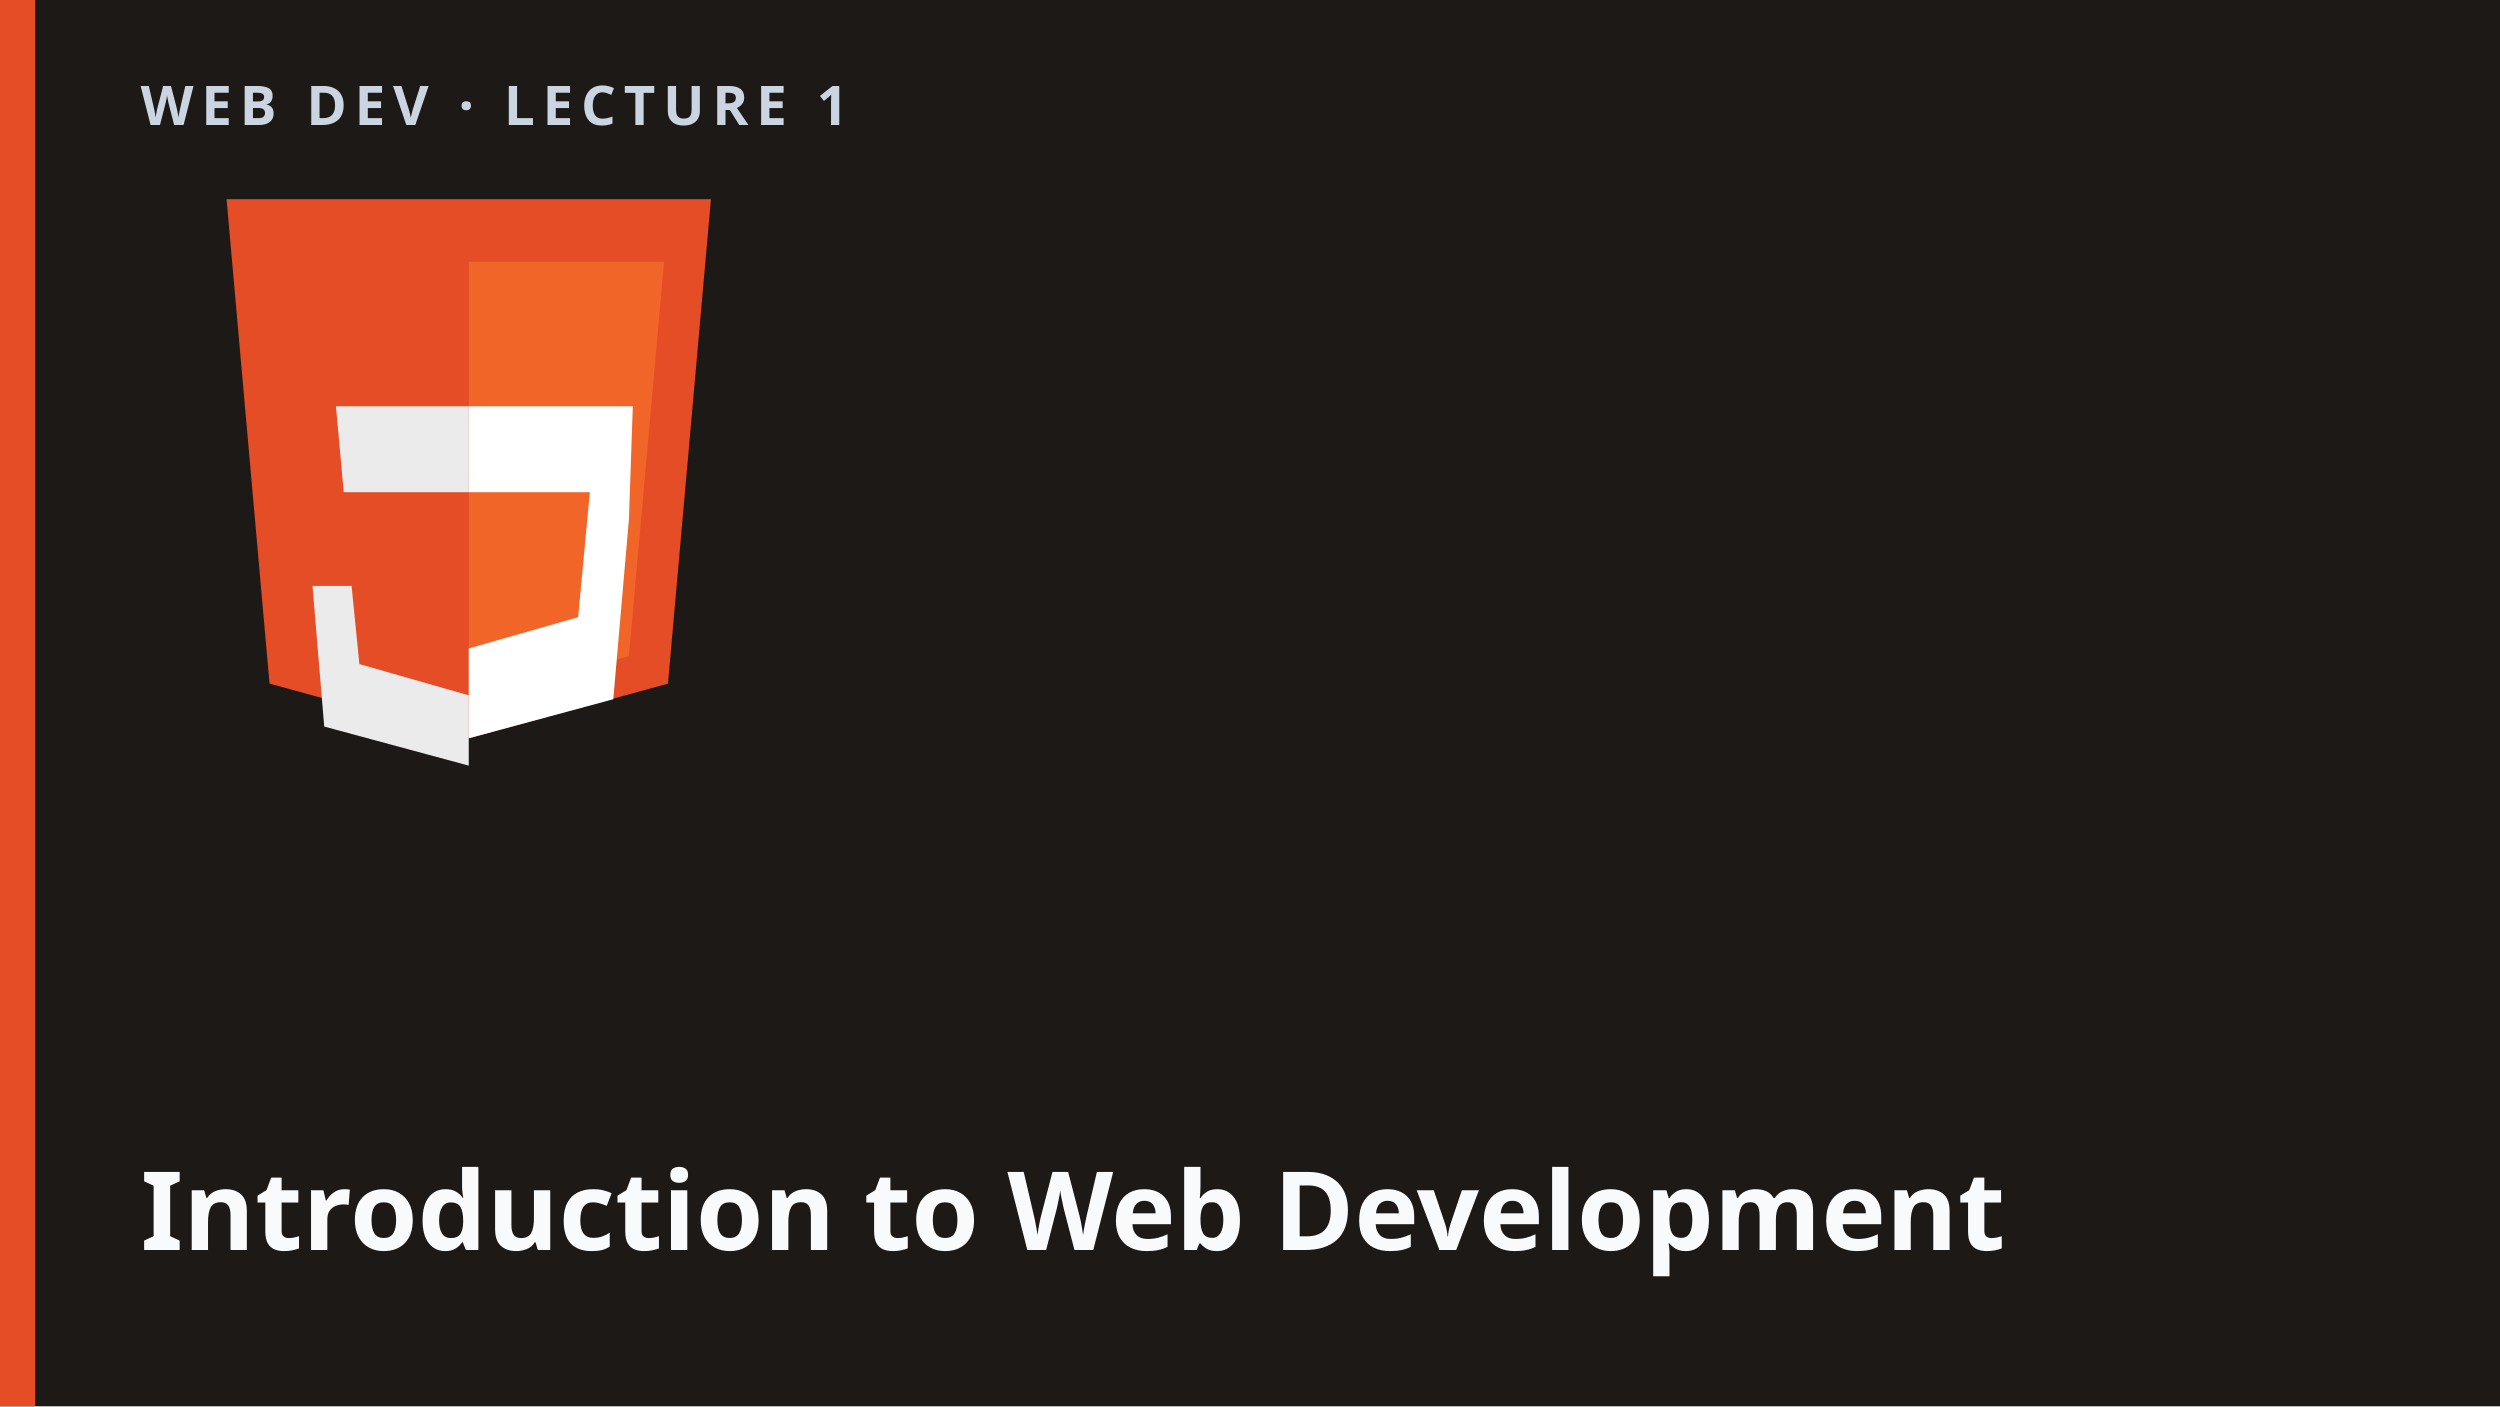
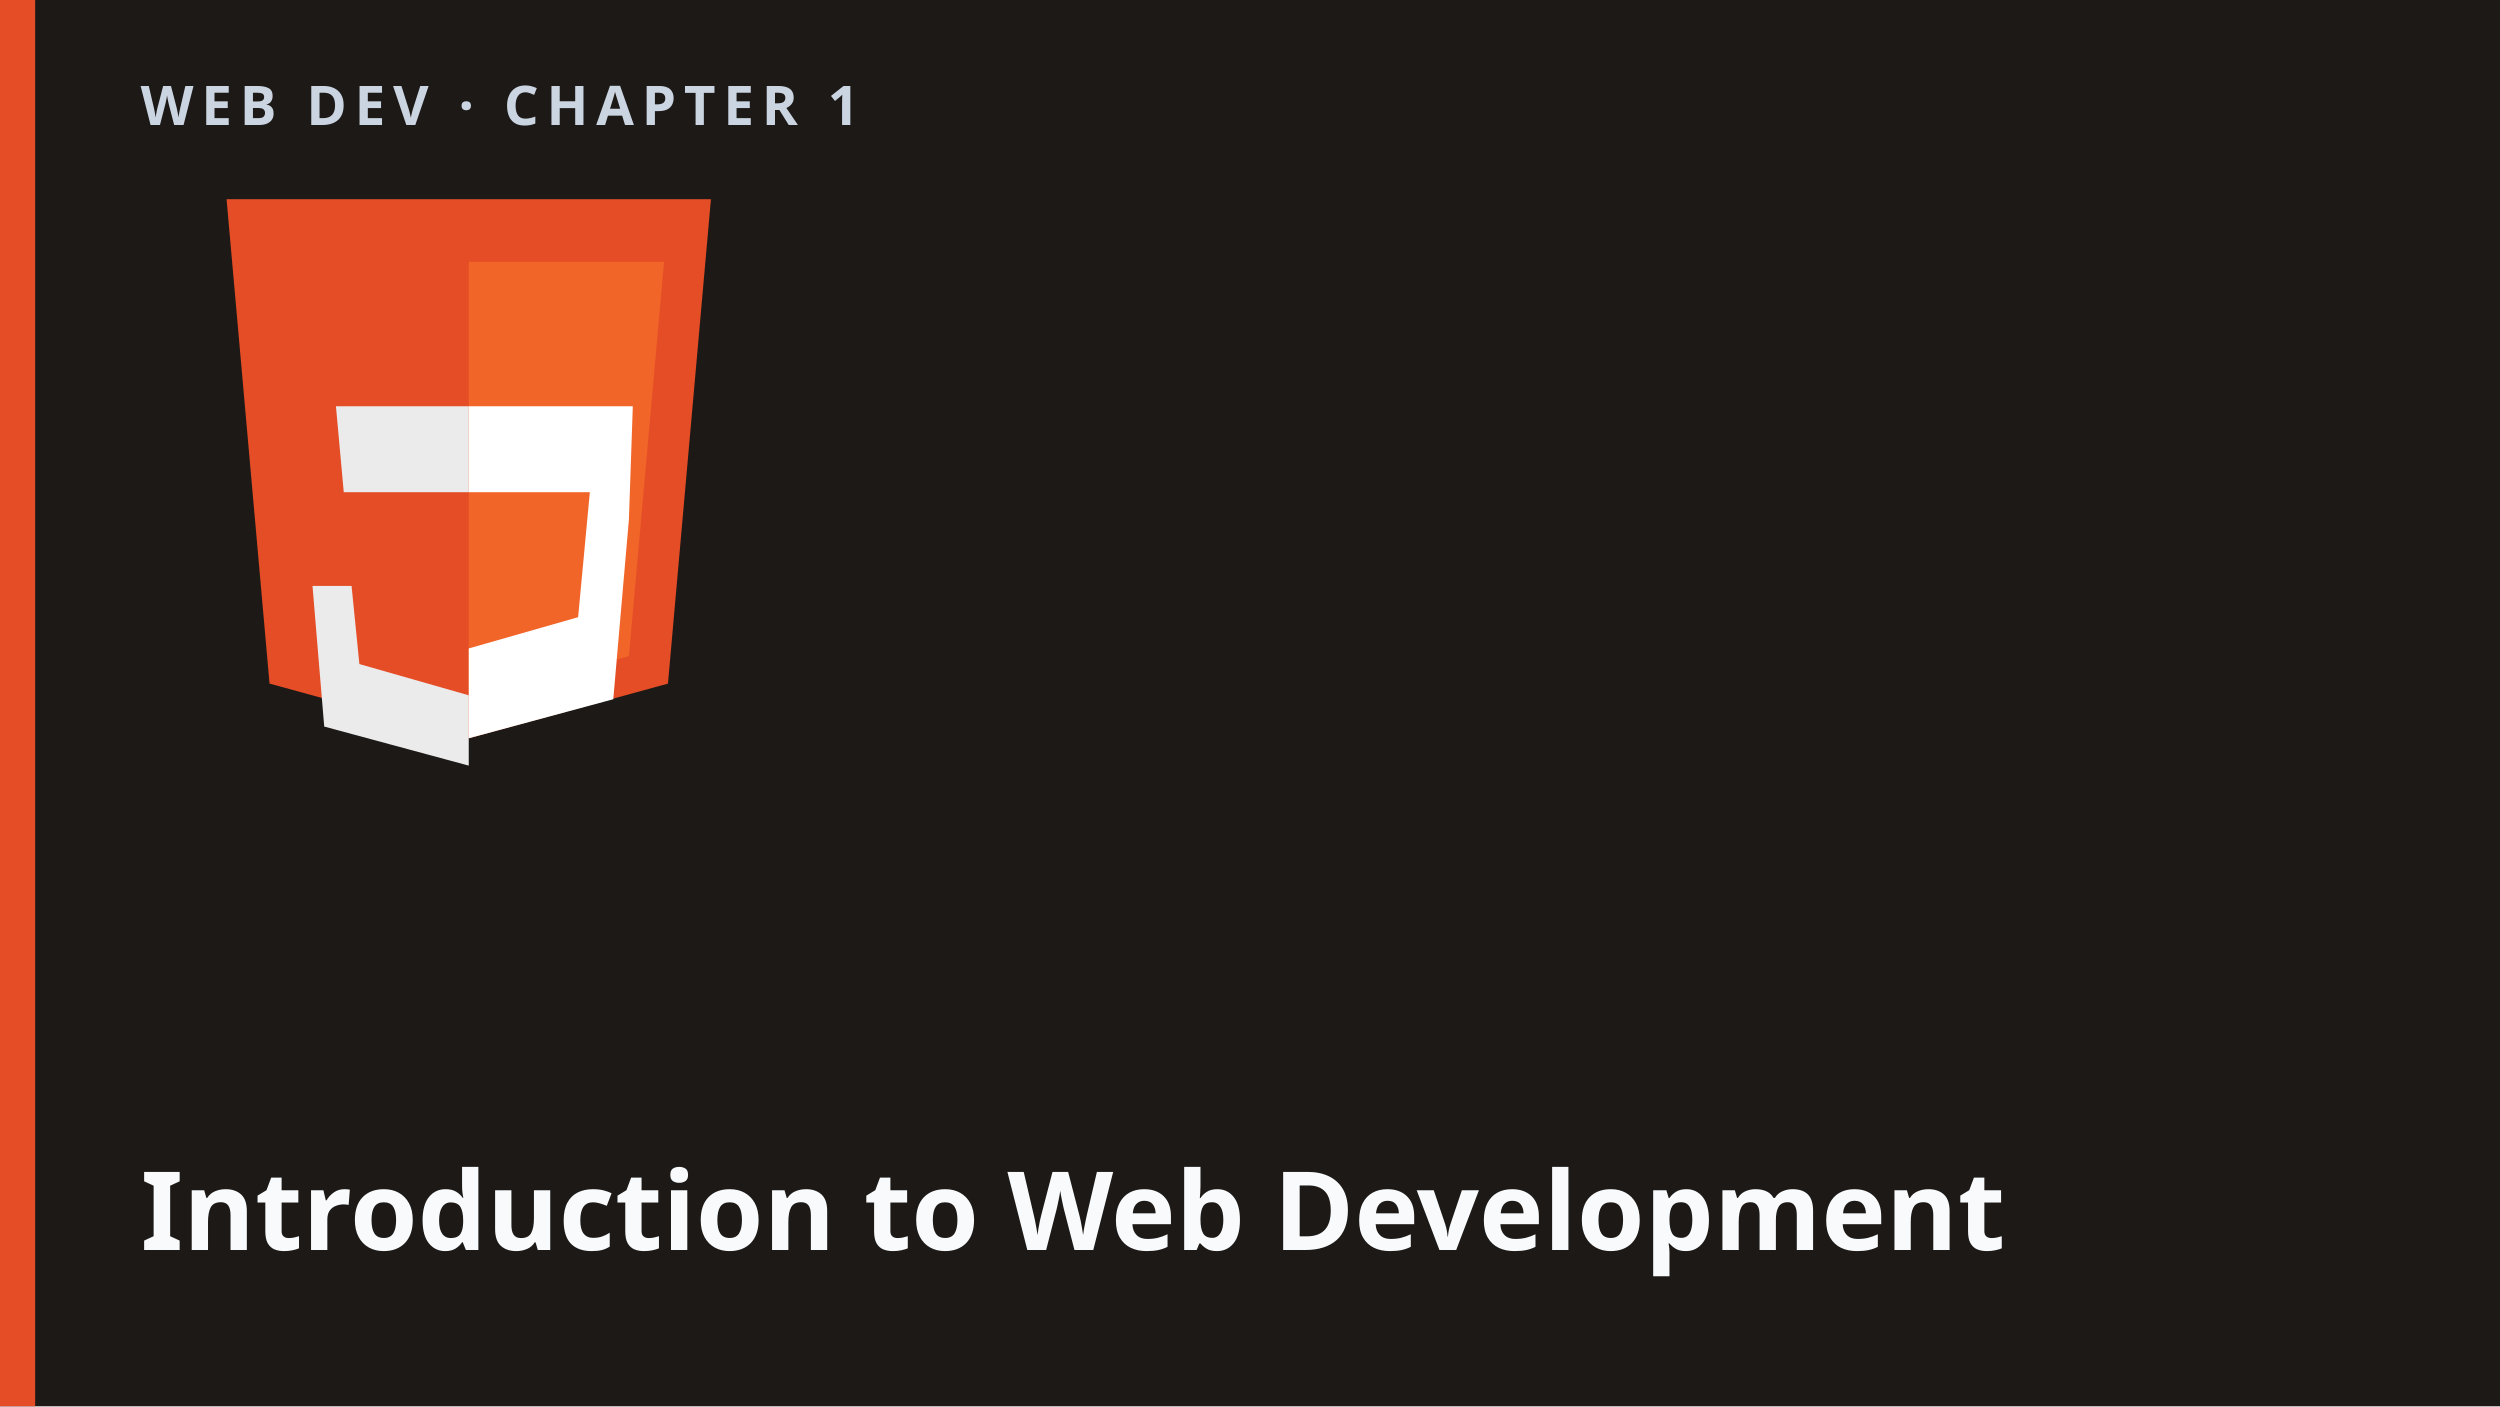
<svg xmlns="http://www.w3.org/2000/svg" viewBox="0 0 1280 720" role="img" aria-labelledby="title">
  <rect width="1280" height="720" fill="#1C1917" />
  <rect x="0" y="0" width="18" height="720" fill="#E44D26" />
-   <text x="72" y="64" fill="#CBD5E1" font-family="ui-sans-serif, system-ui, sans-serif" font-size="28" font-weight="700" letter-spacing="4">WEB DEV · LECTURE 1</text>
+   <text x="72" y="64" fill="#CBD5E1" font-family="ui-sans-serif, system-ui, sans-serif" font-size="28" font-weight="700" letter-spacing="4">WEB DEV · CHAPTER 1</text>
  <g transform="translate(80 90)">
    <path d="M36 12h248l-22 248-102 28-102-28L36 12z" fill="#E44D26" />
    <path d="M160 32v236l82-22 18-202H160z" fill="#F16529" />
    <path d="M160 118H92l4 44h64V118zm0 148-56-16-4-40H80l6 72 74 20V266z" fill="#EBEBEB" />
    <path d="M160 118v44h62l-6 64-56 16v46l74-20 8-92 2-58H160z" fill="#fff" />
  </g>
  <text x="72" y="640" fill="#F8FAFC" font-family="ui-sans-serif, system-ui, sans-serif" font-size="56" font-weight="800">Introduction to Web Development</text>
</svg>
